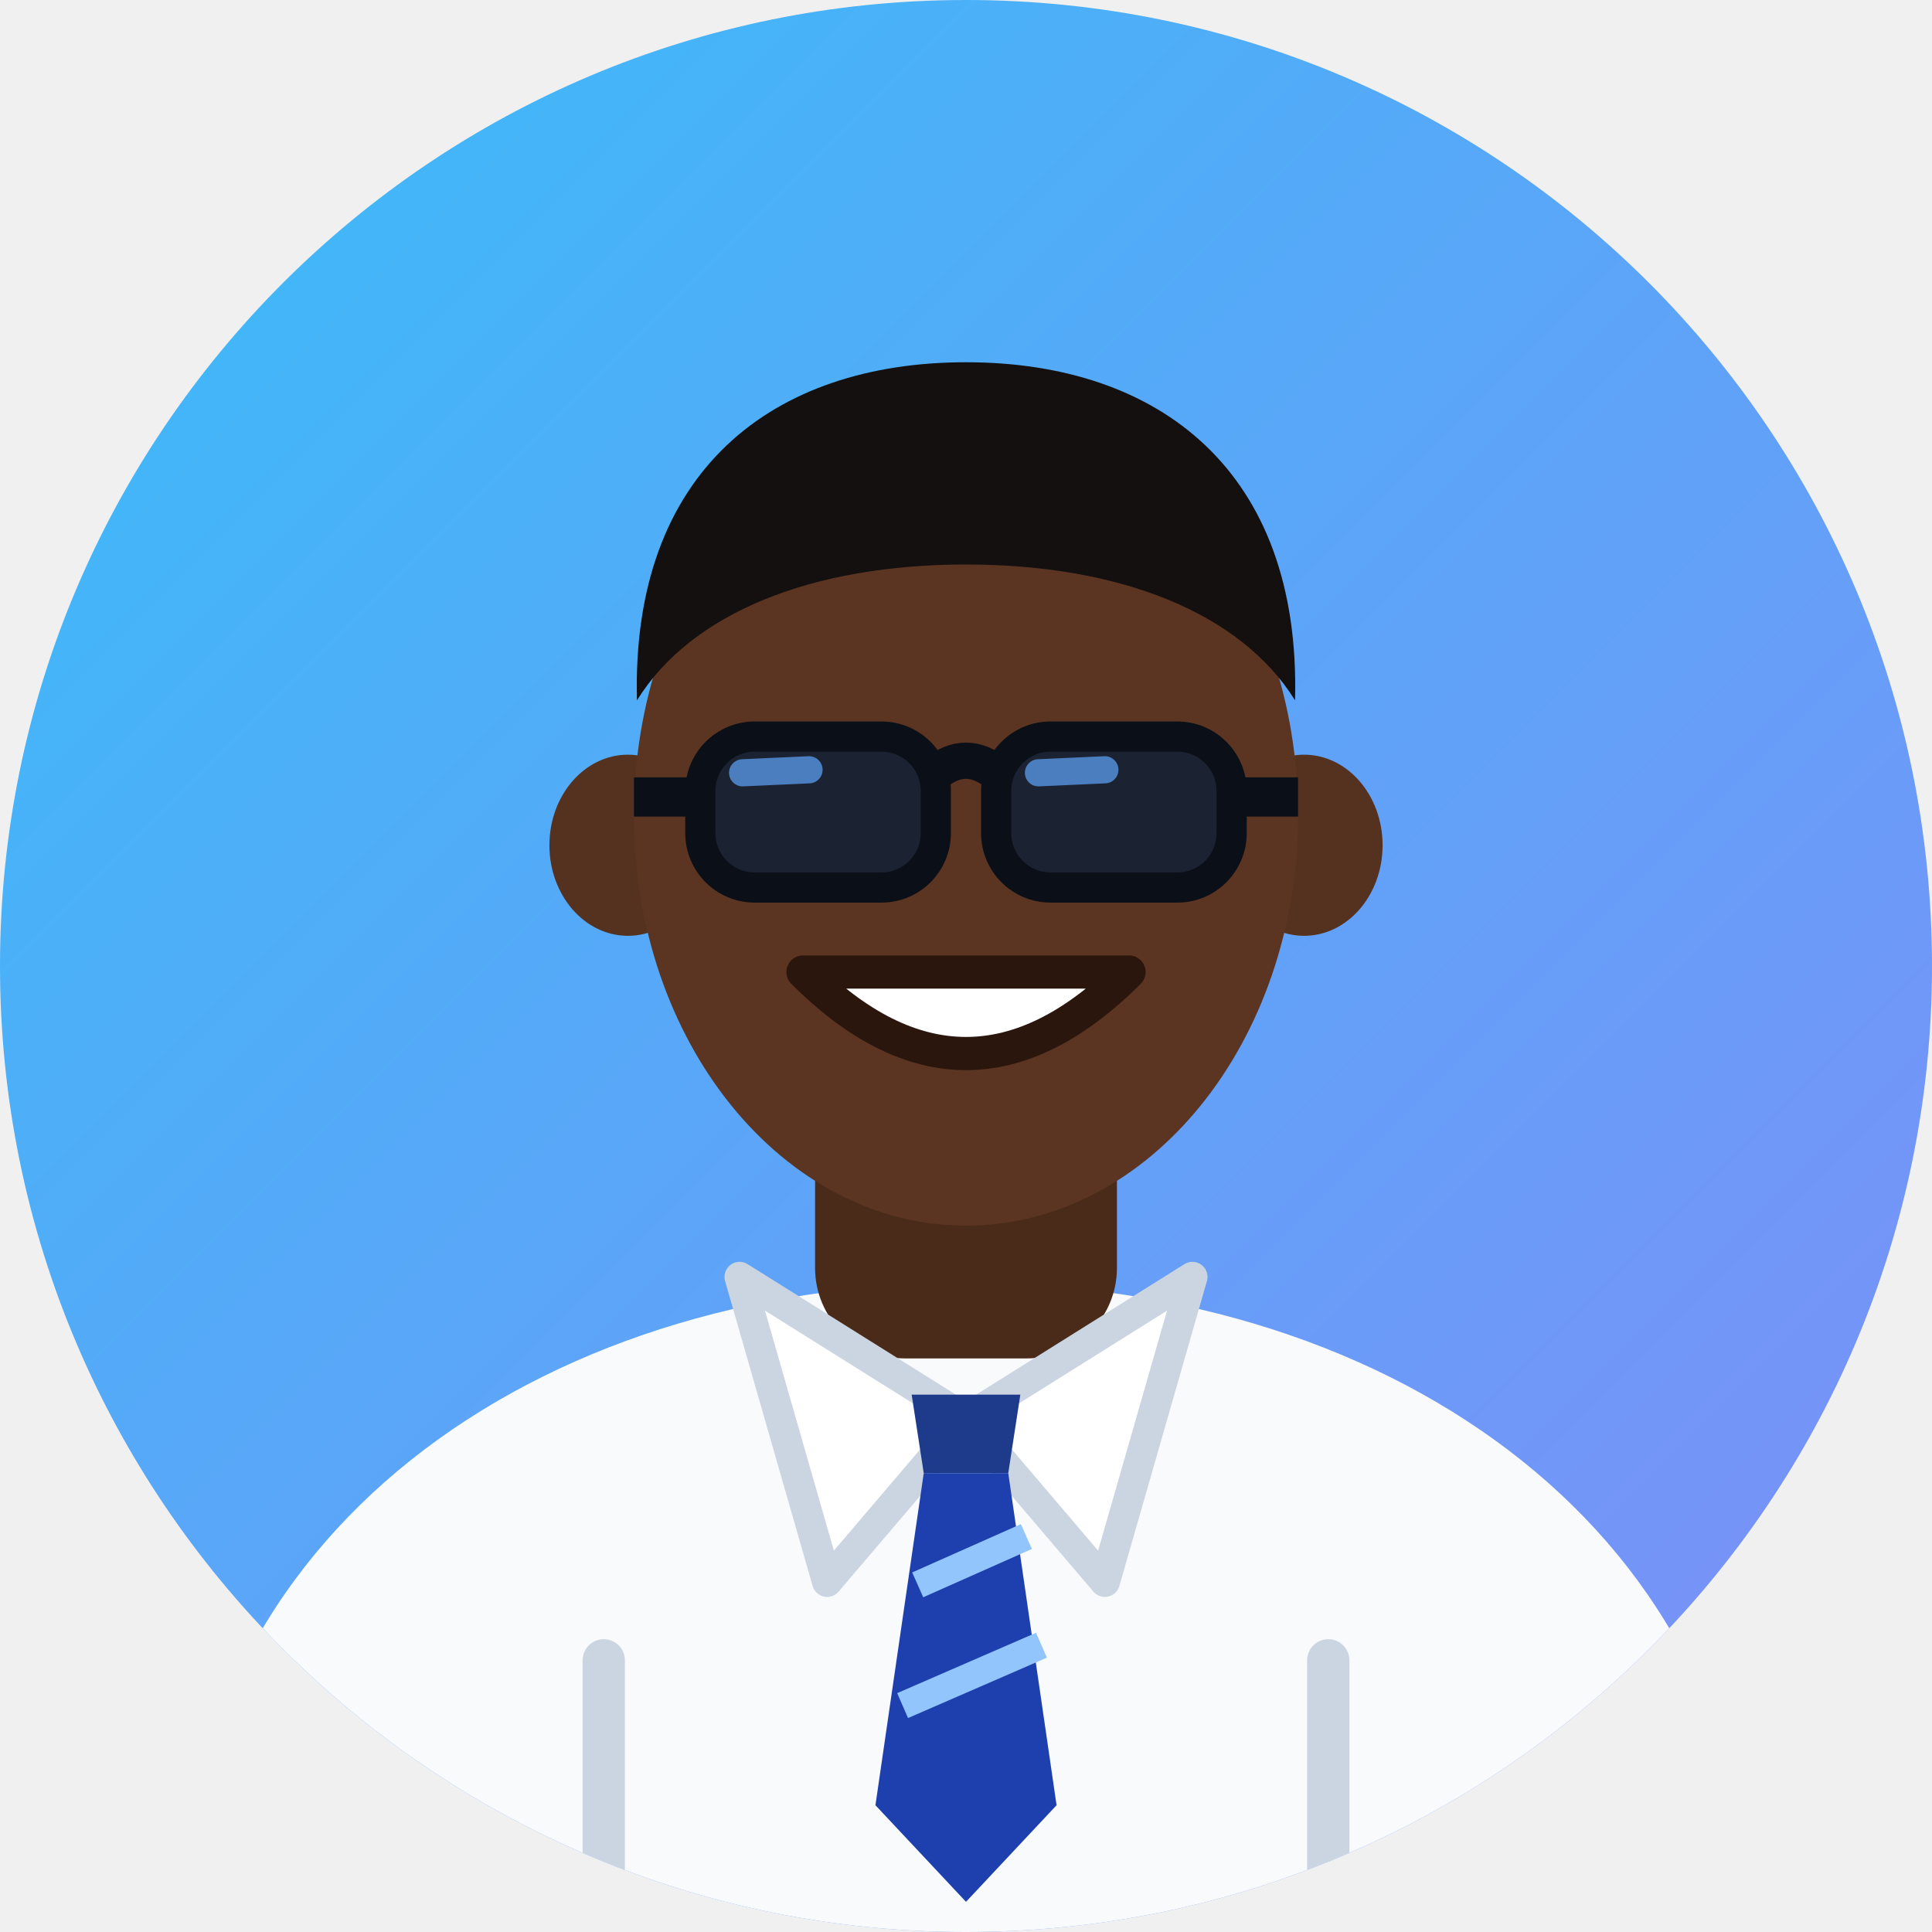
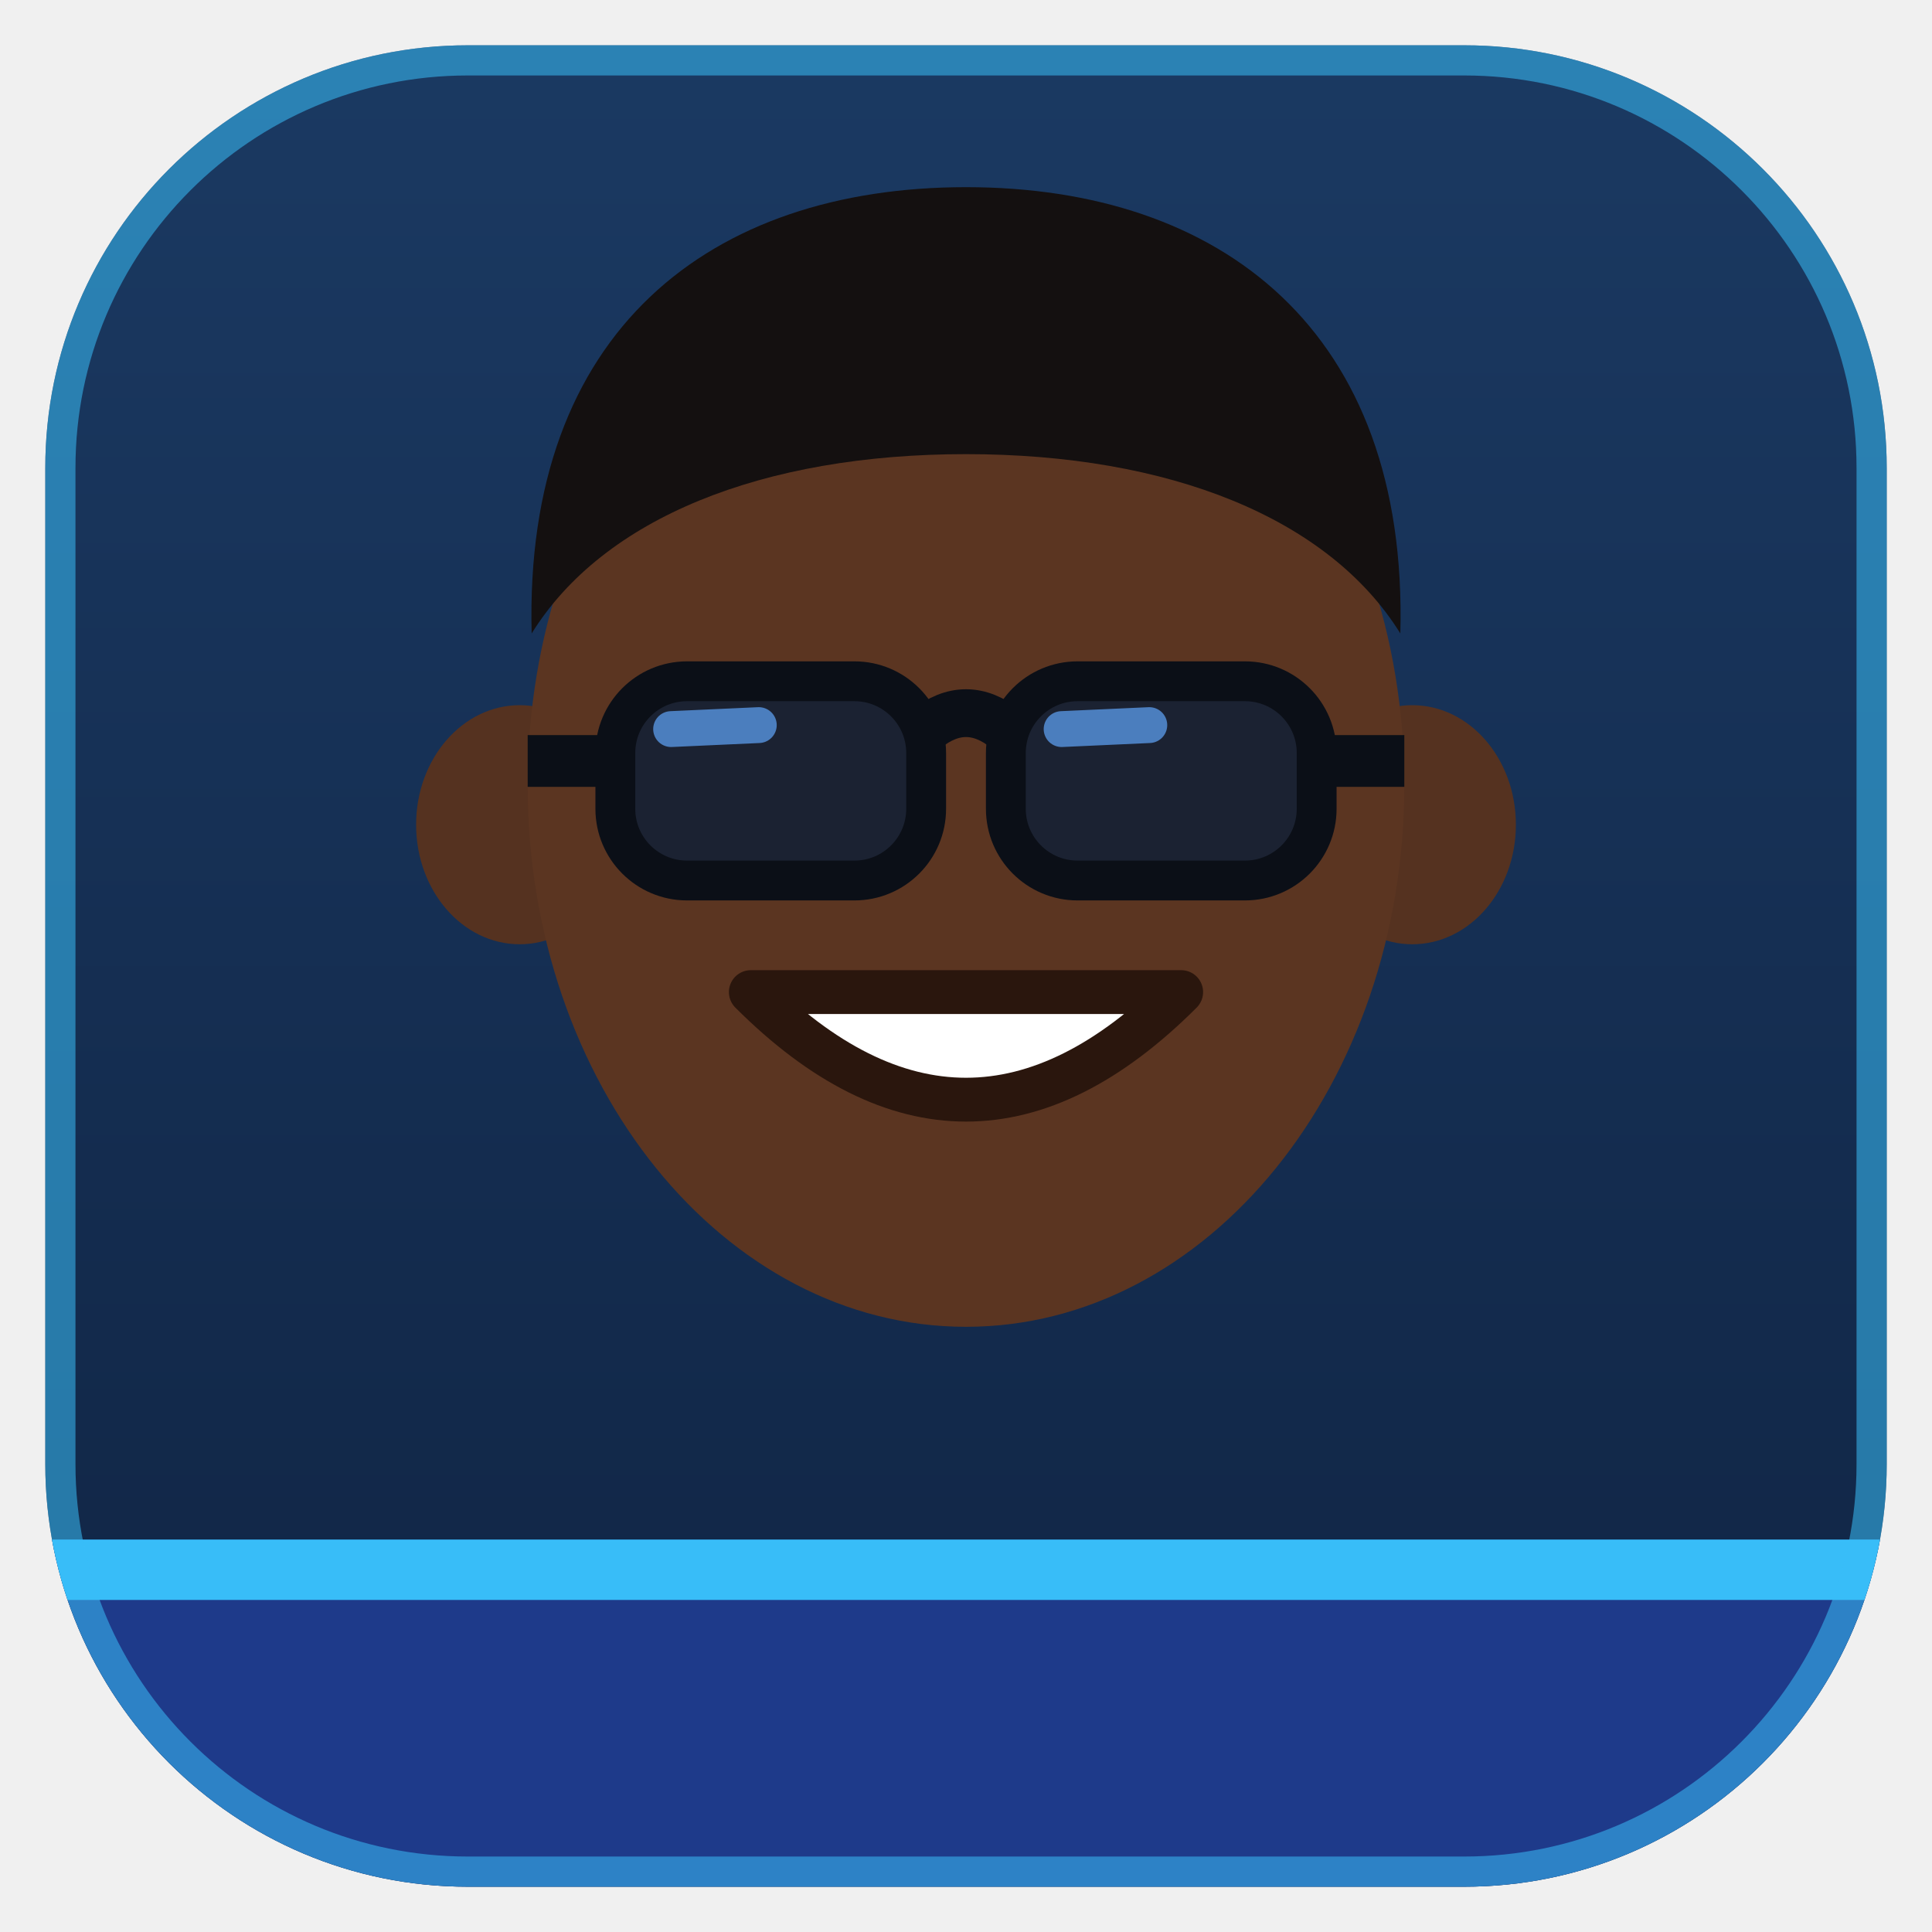
<svg xmlns="http://www.w3.org/2000/svg" viewBox="0 0 64 64">
  <defs>
-     <linearGradient id="bg" x1="0" y1="0" x2="1" y2="1">
-       <stop offset="0" stop-color="#38bdf8" />
-       <stop offset="1" stop-color="#818cf8" />
+     <clipPath id="c">
+       <rect x="1.5" y="1.5" width="61" height="61" rx="14" />
+     </clipPath>
+     <linearGradient id="bg" x1="0" y1="0" x2="0" y2="1">
+       <stop offset="0" stop-color="#1b3a63" />
+       <stop offset="1" stop-color="#0f2342" />
    </linearGradient>
-     <clipPath id="c">
-       <circle cx="32" cy="32" r="32" />
-     </clipPath>
  </defs>
  <g clip-path="url(#c)">
    <rect width="64" height="64" fill="url(#bg)" />
-     <path d="M6 64c0-13 11.6-21.5 26-21.5S58 51 58 64z" fill="#f8fafc" />
-     <path d="M20 64v-9M44 64v-9" stroke="#cbd5e1" stroke-width="1.4" stroke-linecap="round" />
-     <rect x="27" y="35" width="10" height="10" rx="3" fill="#4a2b1a" />
-     <path d="M24.5 42.3l7.5 4.7-4.6 5.4zM39.5 42.3l-7.5 4.7 4.6 5.4z" fill="#ffffff" stroke="#cbd5e1" stroke-width="1" stroke-linejoin="round" />
-     <path d="M30.2 46.2h3.6l-0.4 2.6h-2.8z" fill="#1e3a8a" />
-     <path d="M30.6 48.8h2.8l1.6 11-3 3.2-3-3.2z" fill="#1e40af" />
-     <path d="M30.4 52.5l3.6-1.6M29.9 56.5l4.6-2" stroke="#93c5fd" stroke-width="0.9" />
-     <ellipse cx="20.8" cy="28" rx="2.6" ry="3" fill="#553220" />
-     <ellipse cx="43.2" cy="28" rx="2.6" ry="3" fill="#553220" />
-     <ellipse cx="32" cy="27" rx="11" ry="13.6" fill="#5b3521" />
-     <path d="M21.1 23.2C20.9 15.6 25.6 12 32 12s11.1 3.6 10.9 11.2c-1.8-2.9-5.8-4.5-10.9-4.5s-9.1 1.6-10.9 4.5z" fill="#141010" />
-     <path d="M21 26.4h2.6M40.4 26.4H43" stroke="#0b0f17" stroke-width="1.3" />
-     <rect x="23.2" y="24.4" width="7.8" height="5" rx="1.8" fill="#1b2232" stroke="#0b0f17" stroke-width="1" />
-     <rect x="33" y="24.4" width="7.8" height="5" rx="1.8" fill="#1b2232" stroke="#0b0f17" stroke-width="1" />
-     <path d="M31 25.6q1-0.8 2 0" fill="none" stroke="#0b0f17" stroke-width="1.2" />
-     <path d="M24.6 25.6l2.2-0.1M34.4 25.6l2.2-0.1" stroke="#60a5fa" stroke-width="0.9" stroke-linecap="round" opacity=".7" />
-     <path d="M26.6 32.2q5.4 5.4 10.8 0z" fill="#fff" stroke="#2a160d" stroke-width="1.1" stroke-linejoin="round" />
+     <g transform="translate(32,26) scale(1.32) translate(-32,-27)">
+       <ellipse cx="20.8" cy="28" rx="2.6" ry="3" fill="#553220" />
+       <ellipse cx="43.2" cy="28" rx="2.6" ry="3" fill="#553220" />
+       <ellipse cx="32" cy="27" rx="11" ry="13.6" fill="#5b3521" />
+       <path d="M21.1 23.2C20.9 15.6 25.6 12 32 12s11.1 3.6 10.9 11.2c-1.8-2.9-5.8-4.5-10.9-4.5s-9.1 1.6-10.9 4.5z" fill="#141010" />
+       <path d="M21 26.4h2.6M40.4 26.4H43" stroke="#0b0f17" stroke-width="1.3" />
+       <rect x="23.2" y="24.4" width="7.8" height="5" rx="1.8" fill="#1b2232" stroke="#0b0f17" stroke-width="1" />
+       <rect x="33" y="24.4" width="7.8" height="5" rx="1.8" fill="#1b2232" stroke="#0b0f17" stroke-width="1" />
+       <path d="M31 25.6q1-0.8 2 0" fill="none" stroke="#0b0f17" stroke-width="1.2" />
+       <path d="M24.6 25.6l2.2-0.1M34.4 25.6l2.2-0.1" stroke="#60a5fa" stroke-width="0.9" stroke-linecap="round" opacity=".7" />
+       <path d="M26.6 32.2q5.4 5.4 10.8 0z" fill="#fff" stroke="#2a160d" stroke-width="1.1" stroke-linejoin="round" />
+     </g>
+     <rect x="0" y="51" width="64" height="13" fill="#1e3a8a" />
+     <rect x="0" y="51" width="64" height="2" fill="#38bdf8" />
+     <rect x="1.5" y="1.5" width="61" height="61" rx="14" fill="none" stroke="#38bdf8" stroke-width="2" opacity=".55" />
  </g>
</svg>
